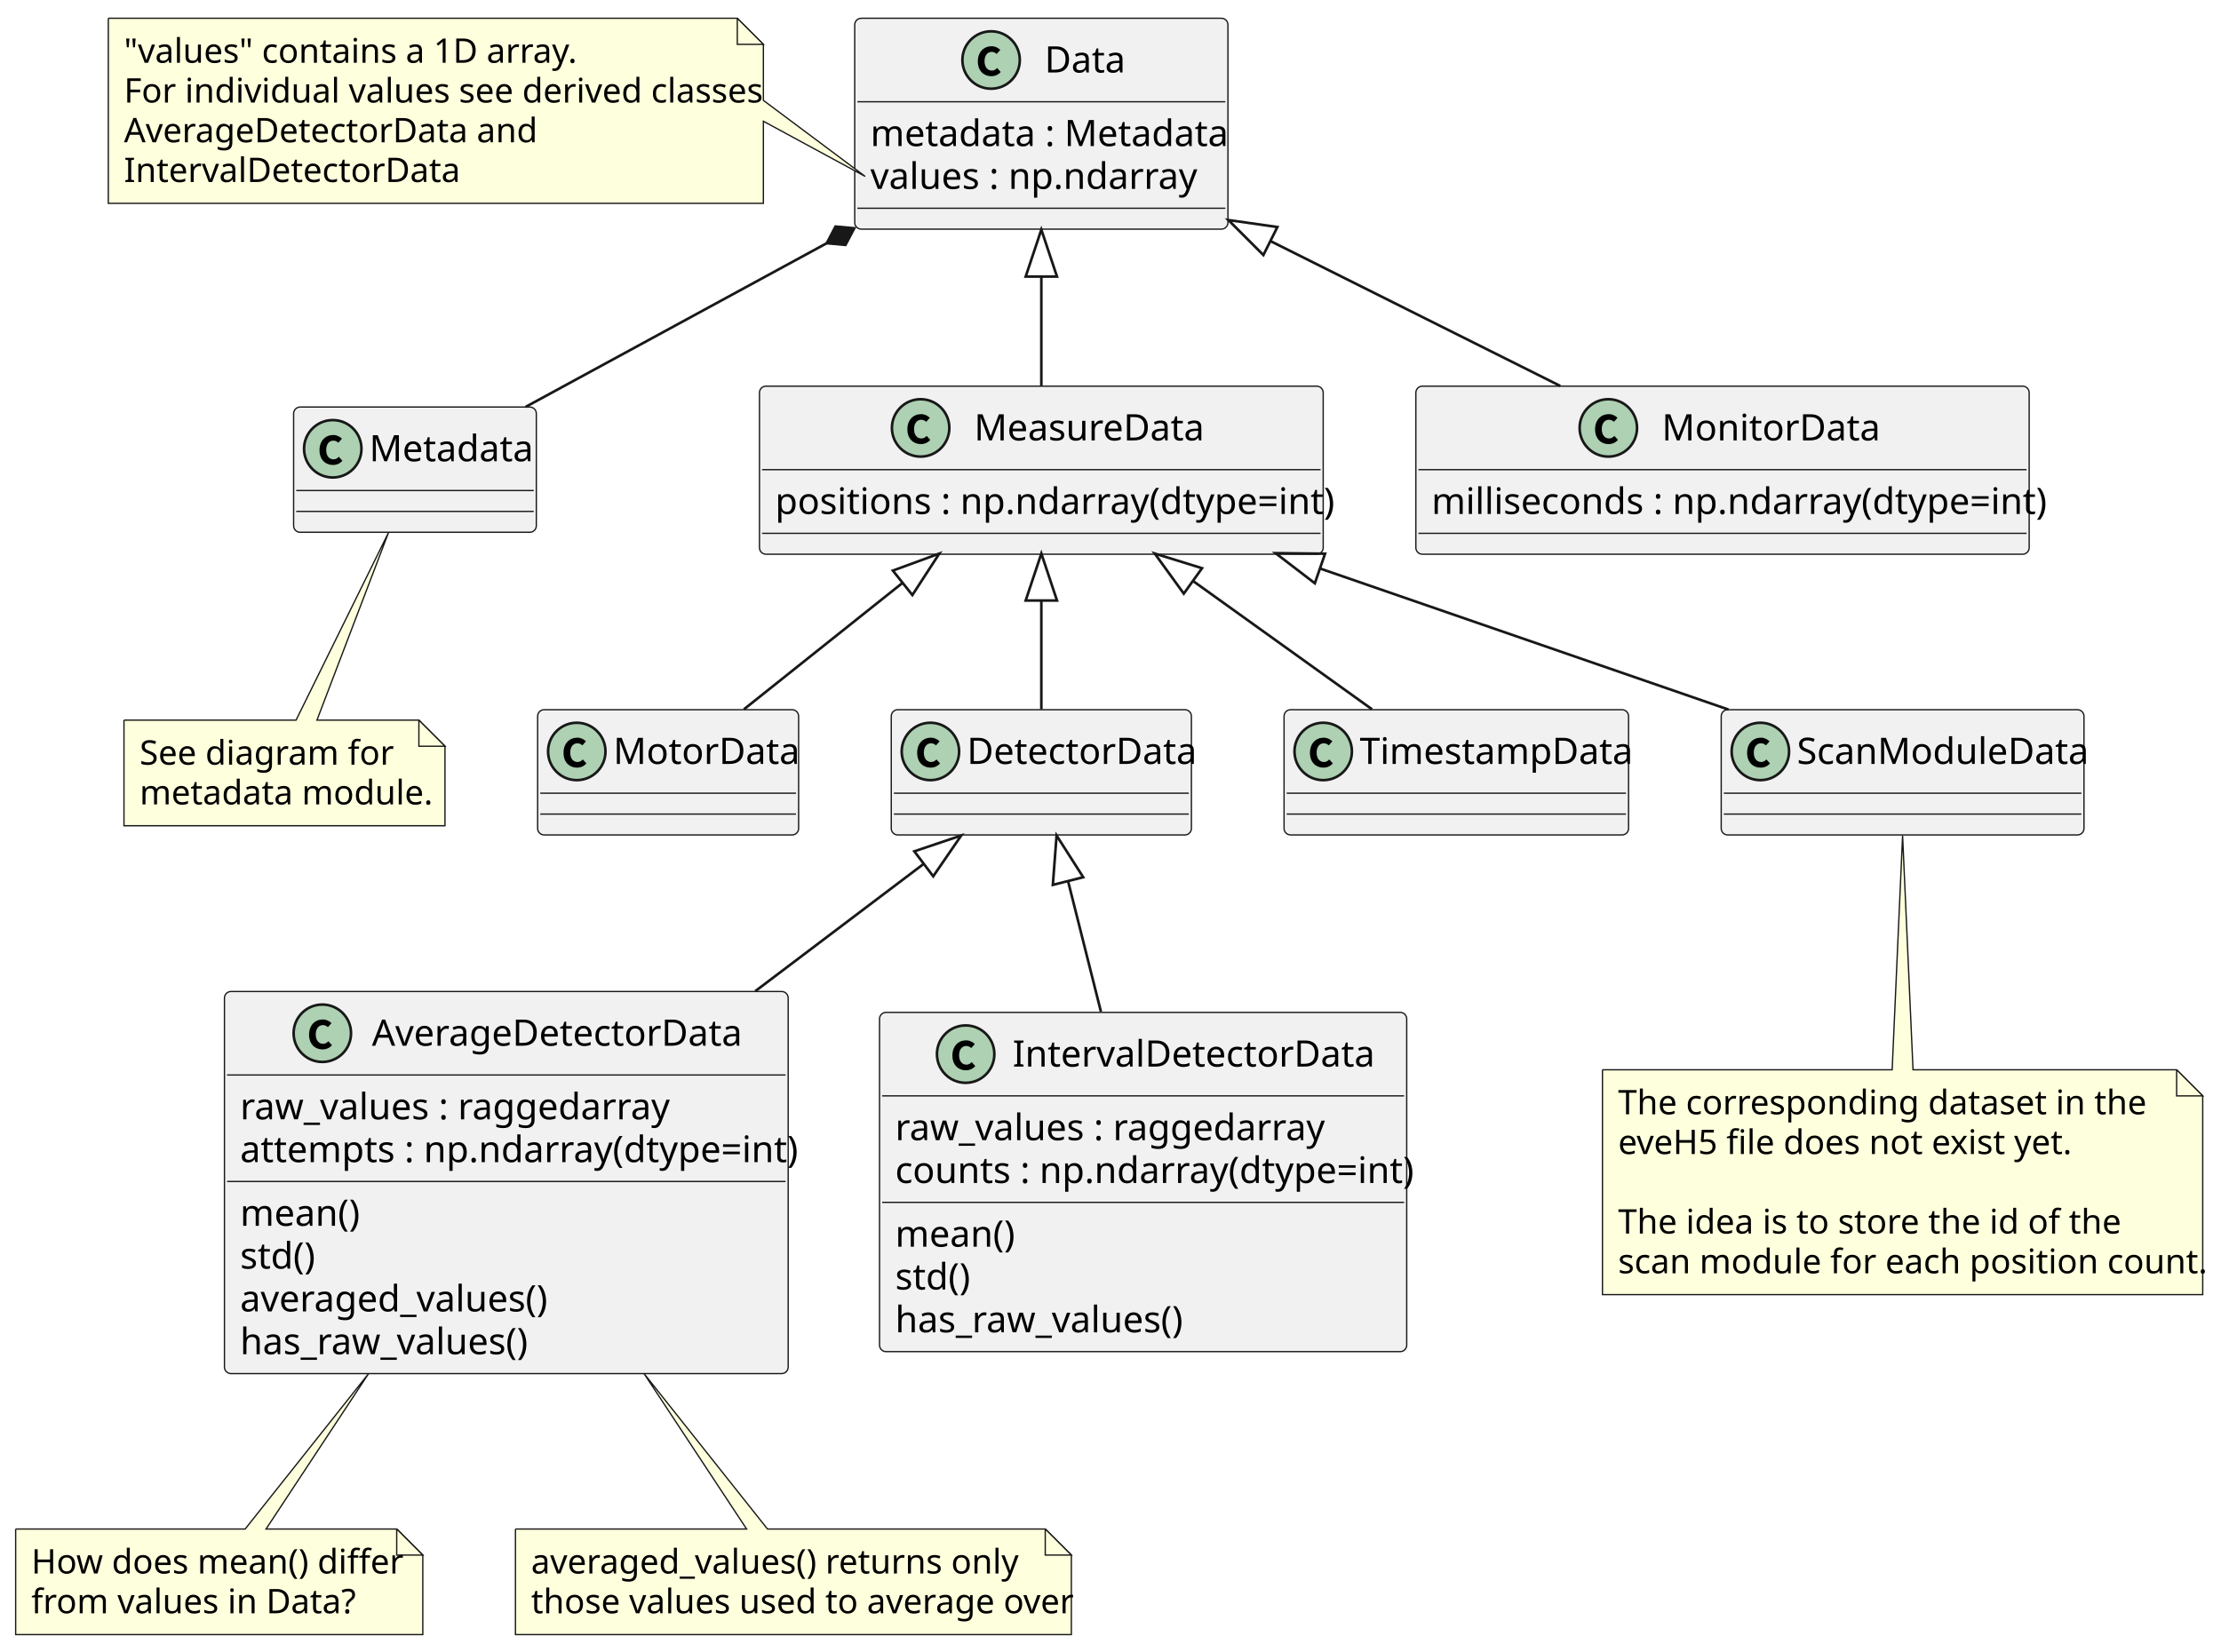
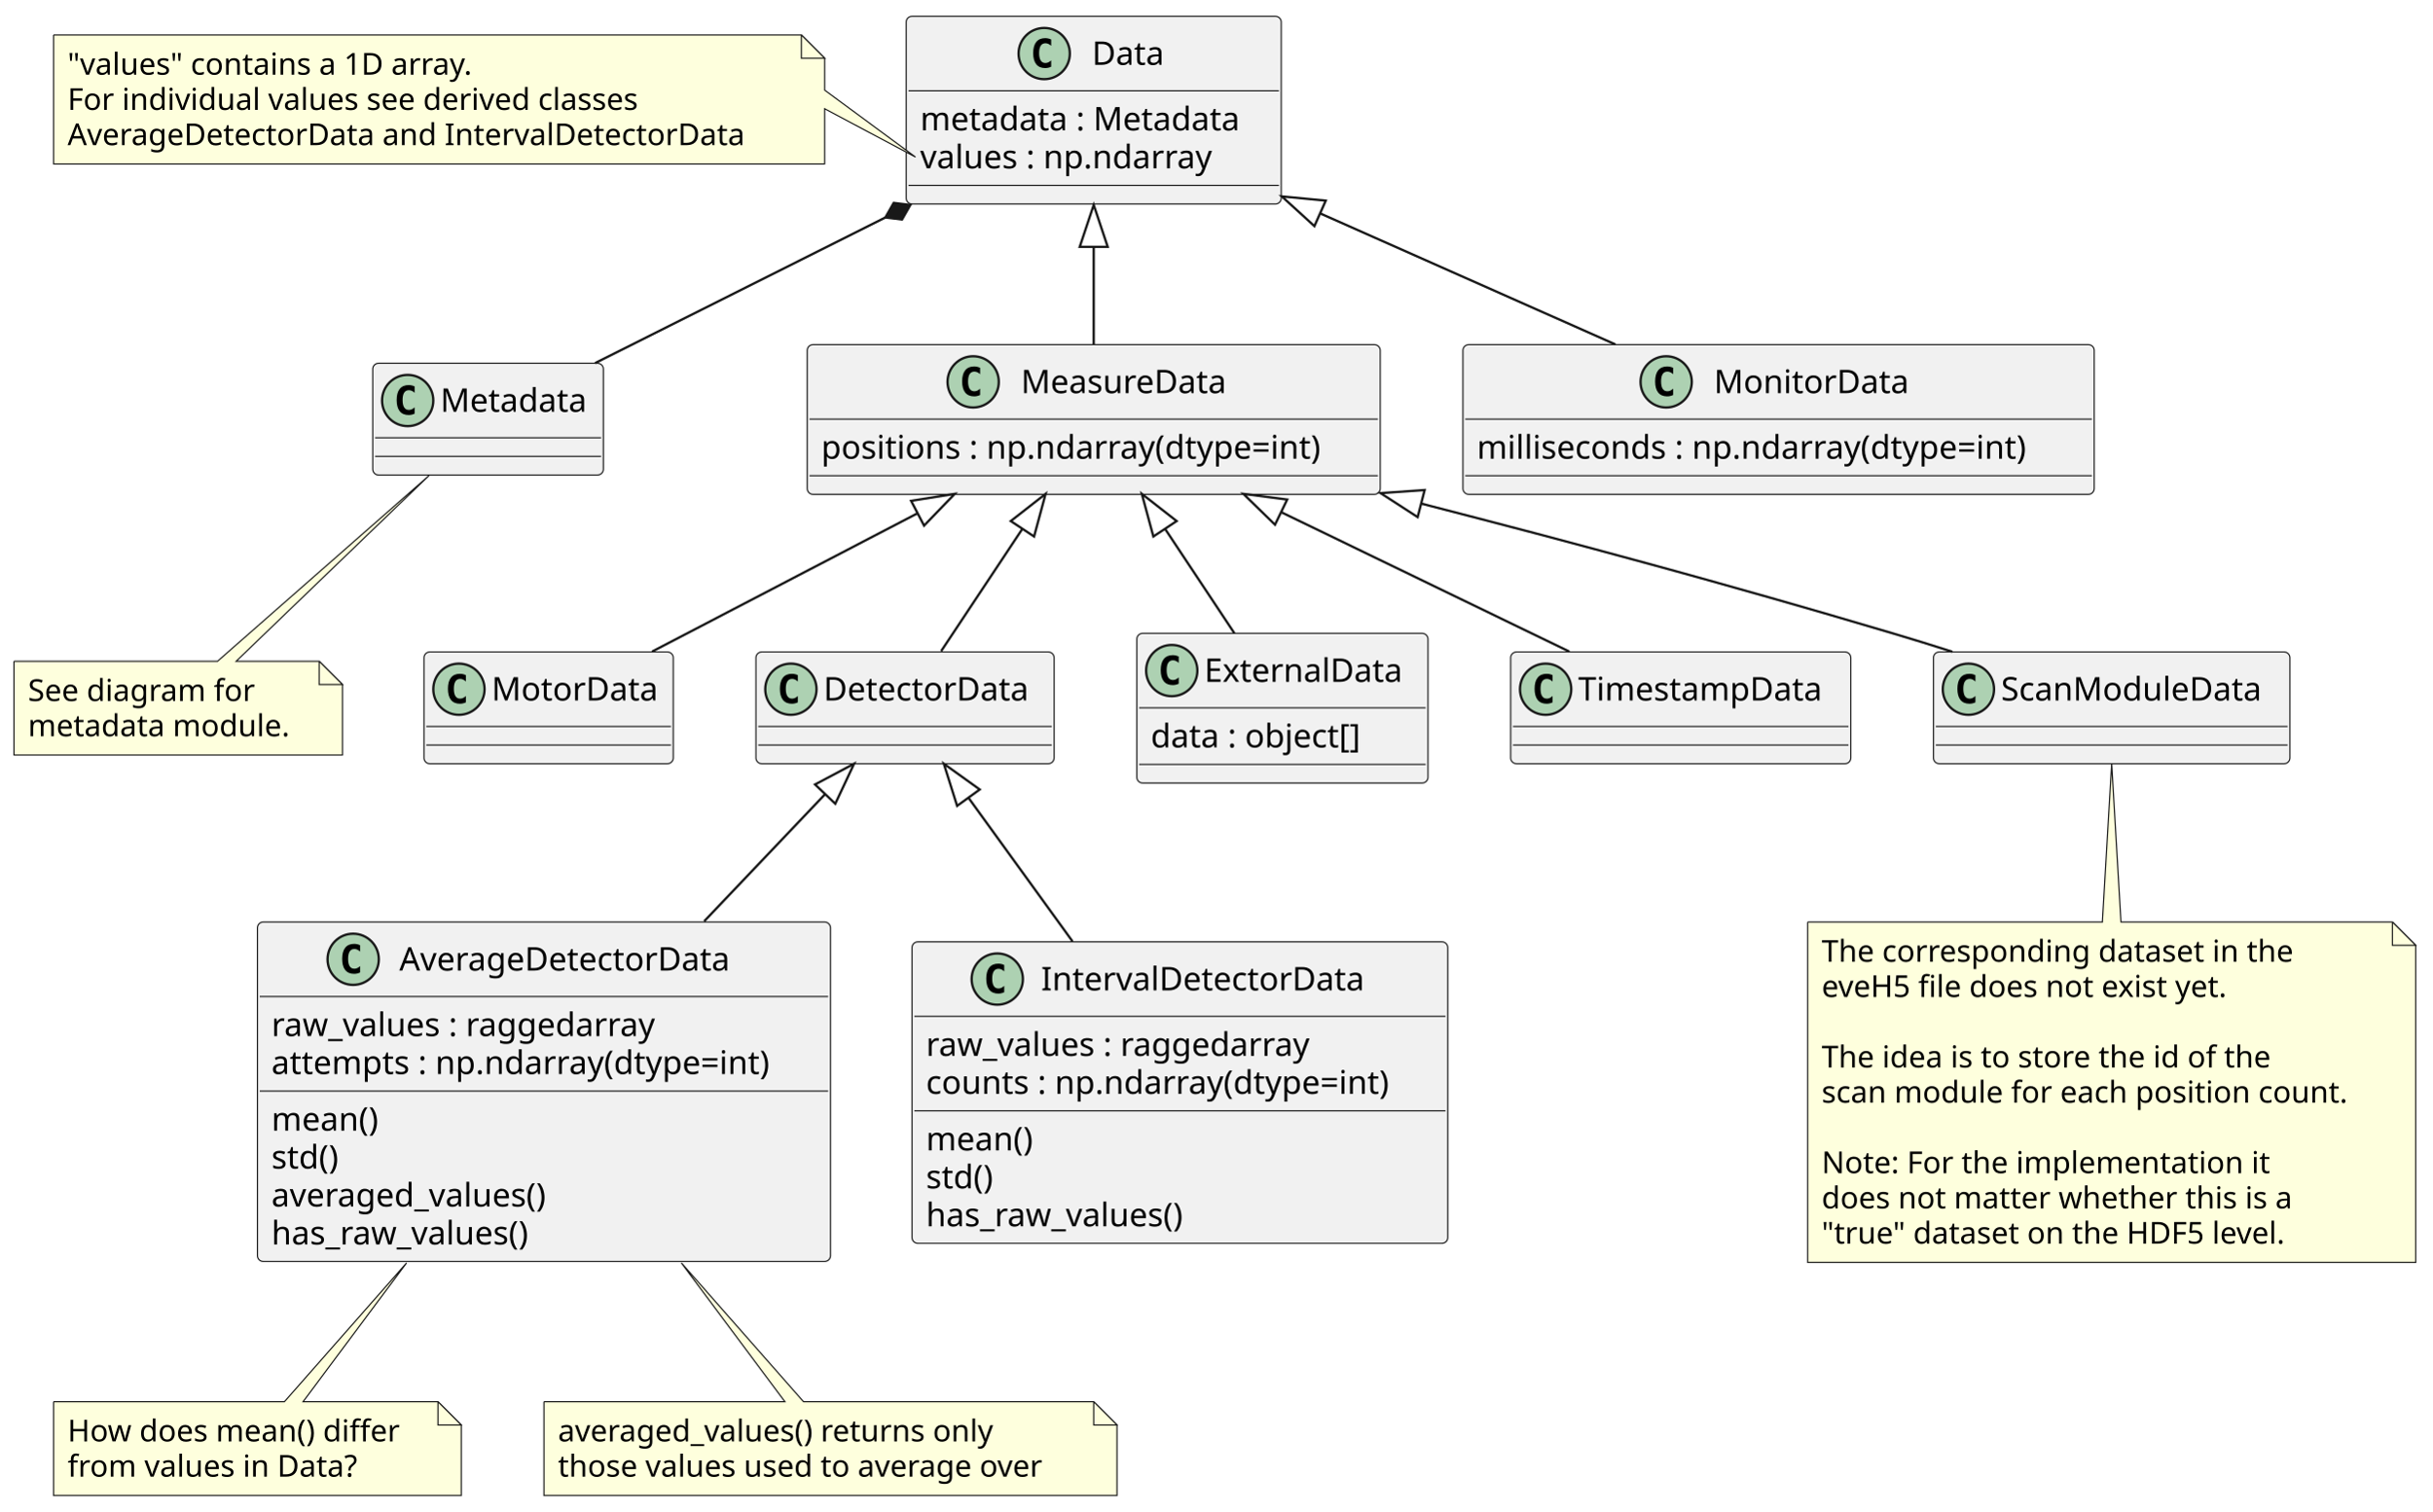
- <svg xmlns="http://www.w3.org/2000/svg" contentStyleType="text/css" height="633px" preserveAspectRatio="none" style="width:851px;height:633px;background:#FFFFFF;" version="1.1" viewBox="0 0 851 633" width="851px" zoomAndPan="magnify">
+ <svg xmlns="http://www.w3.org/2000/svg" contentStyleType="text/css" height="649px" preserveAspectRatio="none" style="width:1044px;height:649px;background:#FFFFFF;" version="1.1" viewBox="0 0 1044 649" width="1044px" zoomAndPan="magnify">
  <defs />
  <g>
    <g id="elem_Data">
-       <rect codeLine="3" fill="#F1F1F1" height="80.812" id="Data" rx="2.5" ry="2.5" style="stroke:#181818;stroke-width:0.5;" width="143" x="327.5" y="7" />
-       <ellipse cx="379.75" cy="23" fill="#ADD1B2" rx="11" ry="11" style="stroke:#181818;stroke-width:1.0;" />
-       <path d="M379.797,29.203 C381.297,29.203 382.531,28.641 383.438,27.578 L382.062,26.062 C381.516,26.656 380.859,27.047 380.062,27.047 C378.391,27.047 377.234,25.719 377.234,23.438 C377.234,21.219 378.391,19.875 379.953,19.875 C380.766,19.875 381.359,20.188 381.891,20.672 L383.266,19.125 C382.516,18.391 381.359,17.719 379.953,17.719 C377,17.719 374.672,19.859 374.672,23.531 C374.672,27.25 377.047,29.203 379.797,29.203 Z " fill="#000000" />
-       <text fill="#000000" font-family="sans-serif" font-size="14" lengthAdjust="spacing" textLength="30" x="400.25" y="27.785">Data</text>
-       <line style="stroke:#181818;stroke-width:0.5;" x1="328.5" x2="469.5" y1="39" y2="39" />
-       <text fill="#000000" font-family="sans-serif" font-size="14" lengthAdjust="spacing" textLength="131" x="333.5" y="55.988">metadata : Metadata</text>
-       <text fill="#000000" font-family="sans-serif" font-size="14" lengthAdjust="spacing" textLength="118" x="333.5" y="72.394">values : np.ndarray</text>
-       <line style="stroke:#181818;stroke-width:0.5;" x1="328.5" x2="469.5" y1="79.812" y2="79.812" />
+       <rect codeLine="3" fill="#F1F1F1" height="80.594" id="Data" rx="2.5" ry="2.5" style="stroke:#181818;stroke-width:0.5;" width="161" x="389" y="7" />
+       <ellipse cx="448.25" cy="23" fill="#ADD1B2" rx="11" ry="11" style="stroke:#181818;stroke-width:1.0;" />
+       <path d="M451.234,28.641 Q450.656,28.938 450.016,29.078 Q449.375,29.234 448.672,29.234 Q446.156,29.234 444.828,27.594 Q443.516,25.938 443.516,22.812 Q443.516,19.672 444.828,18.031 Q446.156,16.375 448.672,16.375 Q449.375,16.375 450.016,16.531 Q450.672,16.672 451.234,16.969 L451.234,19.688 Q450.594,19.109 450,18.844 Q449.406,18.578 448.781,18.578 Q447.438,18.578 446.75,19.641 Q446.062,20.703 446.062,22.812 Q446.062,24.906 446.75,25.984 Q447.438,27.047 448.781,27.047 Q449.406,27.047 450,26.781 Q450.594,26.5 451.234,25.922 L451.234,28.641 Z " fill="#000000" />
+       <text fill="#000000" font-family="sans-serif" font-size="14" lengthAdjust="spacing" textLength="34" x="468.75" y="27.847">Data</text>
+       <line style="stroke:#181818;stroke-width:0.5;" x1="390" x2="549" y1="39" y2="39" />
+       <text fill="#000000" font-family="sans-serif" font-size="14" lengthAdjust="spacing" textLength="149" x="395" y="55.995">metadata : Metadata</text>
+       <text fill="#000000" font-family="sans-serif" font-size="14" lengthAdjust="spacing" textLength="137" x="395" y="72.292">values : np.ndarray</text>
+       <line style="stroke:#181818;stroke-width:0.5;" x1="390" x2="549" y1="79.594" y2="79.594" />
    </g>
-     <path d="M41.5,7 L41.5,77.938 A0,0 0 0 0 41.5,77.938 L292.5,77.938 A0,0 0 0 0 292.5,77.938 L292.5,46.469 L331.5,67.609 L292.5,38.469 L292.5,17 L282.5,7 L41.5,7 A0,0 0 0 0 41.5,7 " fill="#FEFFDD" style="stroke:#181818;stroke-width:0.5;" />
-     <path d="M282.5,7 L282.5,17 L292.5,17 L282.5,7 " fill="#FEFFDD" style="stroke:#181818;stroke-width:0.5;" />
-     <text fill="#000000" font-family="sans-serif" font-size="13" lengthAdjust="spacing" textLength="160" x="47.5" y="24.061">"values" contains a 1D array.</text>
-     <text fill="#000000" font-family="sans-serif" font-size="13" lengthAdjust="spacing" textLength="230" x="47.5" y="39.295">For individual values see derived classes</text>
-     <text fill="#000000" font-family="sans-serif" font-size="13" lengthAdjust="spacing" textLength="146" x="47.5" y="54.529">AverageDetectorData and</text>
-     <text fill="#000000" font-family="sans-serif" font-size="13" lengthAdjust="spacing" textLength="118" x="47.5" y="69.764">IntervalDetectorData</text>
+     <path d="M23,15 L23,70.398 A0,0 0 0 0 23,70.398 L354,70.398 A0,0 0 0 0 354,70.398 L354,46.699 L393,67.445 L354,38.699 L354,25 L344,15 L23,15 A0,0 0 0 0 23,15 " fill="#FEFFDD" style="stroke:#181818;stroke-width:0.5;" />
+     <path d="M344,15 L344,25 L354,25 L344,15 " fill="#FEFFDD" style="stroke:#181818;stroke-width:0.5;" />
+     <text fill="#000000" font-family="sans-serif" font-size="13" lengthAdjust="spacing" textLength="190" x="29" y="32.067">"values" contains a 1D array.</text>
+     <text fill="#000000" font-family="sans-serif" font-size="13" lengthAdjust="spacing" textLength="267" x="29" y="47.2">For individual values see derived classes</text>
+     <text fill="#000000" font-family="sans-serif" font-size="13" lengthAdjust="spacing" textLength="310" x="29" y="62.333">AverageDetectorData and IntervalDetectorData</text>
    <g id="elem_Metadata">
-       <rect codeLine="14" fill="#F1F1F1" height="48" id="Metadata" rx="2.5" ry="2.5" style="stroke:#181818;stroke-width:0.5;" width="93" x="112.5" y="156" />
-       <ellipse cx="127.5" cy="172" fill="#ADD1B2" rx="11" ry="11" style="stroke:#181818;stroke-width:1.0;" />
-       <path d="M127.547,178.203 C129.047,178.203 130.281,177.641 131.188,176.578 L129.812,175.062 C129.266,175.656 128.609,176.047 127.812,176.047 C126.141,176.047 124.984,174.719 124.984,172.438 C124.984,170.219 126.141,168.875 127.703,168.875 C128.516,168.875 129.109,169.188 129.641,169.672 L131.016,168.125 C130.266,167.391 129.109,166.719 127.703,166.719 C124.75,166.719 122.422,168.859 122.422,172.531 C122.422,176.25 124.797,178.203 127.547,178.203 Z " fill="#000000" />
-       <text fill="#000000" font-family="sans-serif" font-size="14" lengthAdjust="spacing" textLength="61" x="141.5" y="176.785">Metadata</text>
-       <line style="stroke:#181818;stroke-width:0.5;" x1="113.5" x2="204.5" y1="188" y2="188" />
-       <line style="stroke:#181818;stroke-width:0.5;" x1="113.5" x2="204.5" y1="196" y2="196" />
+       <rect codeLine="13" fill="#F1F1F1" height="48" id="Metadata" rx="2.5" ry="2.5" style="stroke:#181818;stroke-width:0.5;" width="99" x="160" y="156" />
+       <ellipse cx="175" cy="172" fill="#ADD1B2" rx="11" ry="11" style="stroke:#181818;stroke-width:1.0;" />
+       <path d="M177.984,177.641 Q177.406,177.938 176.766,178.078 Q176.125,178.234 175.422,178.234 Q172.906,178.234 171.578,176.594 Q170.266,174.938 170.266,171.812 Q170.266,168.672 171.578,167.031 Q172.906,165.375 175.422,165.375 Q176.125,165.375 176.766,165.531 Q177.422,165.672 177.984,165.969 L177.984,168.688 Q177.344,168.109 176.75,167.844 Q176.156,167.578 175.531,167.578 Q174.188,167.578 173.5,168.641 Q172.812,169.703 172.812,171.812 Q172.812,173.906 173.5,174.984 Q174.188,176.047 175.531,176.047 Q176.156,176.047 176.75,175.781 Q177.344,175.5 177.984,174.922 L177.984,177.641 Z " fill="#000000" />
+       <text fill="#000000" font-family="sans-serif" font-size="14" lengthAdjust="spacing" textLength="67" x="189" y="176.847">Metadata</text>
+       <line style="stroke:#181818;stroke-width:0.5;" x1="161" x2="258" y1="188" y2="188" />
+       <line style="stroke:#181818;stroke-width:0.5;" x1="161" x2="258" y1="196" y2="196" />
    </g>
    <g id="elem_GMN6">
-       <path d="M47.5,276 L47.5,316.469 A0,0 0 0 0 47.5,316.469 L170.5,316.469 A0,0 0 0 0 170.5,316.469 L170.5,286 L160.5,276 L121.44,276 L148.88,204.07 L113.44,276 L47.5,276 A0,0 0 0 0 47.5,276 " fill="#FEFFDD" style="stroke:#181818;stroke-width:0.5;" />
-       <path d="M160.5,276 L160.5,286 L170.5,286 L160.5,276 " fill="#FEFFDD" style="stroke:#181818;stroke-width:0.5;" />
-       <text fill="#000000" font-family="sans-serif" font-size="13" lengthAdjust="spacing" textLength="90" x="53.5" y="293.06">See diagram for</text>
-       <text fill="#000000" font-family="sans-serif" font-size="13" lengthAdjust="spacing" textLength="102" x="53.5" y="308.295">metadata module.</text>
+       <path d="M6,284 L6,324.266 A0,0 0 0 0 6,324.266 L147,324.266 A0,0 0 0 0 147,324.266 L147,294 L137,284 L101.36,284 L184.17,204.23 L93.36,284 L6,284 A0,0 0 0 0 6,284 " fill="#FEFFDD" style="stroke:#181818;stroke-width:0.5;" />
+       <path d="M137,284 L137,294 L147,294 L137,284 " fill="#FEFFDD" style="stroke:#181818;stroke-width:0.5;" />
+       <text fill="#000000" font-family="sans-serif" font-size="13" lengthAdjust="spacing" textLength="104" x="12" y="301.067">See diagram for</text>
+       <text fill="#000000" font-family="sans-serif" font-size="13" lengthAdjust="spacing" textLength="120" x="12" y="316.2">metadata module.</text>
    </g>
    <g id="elem_MeasureData">
-       <rect codeLine="18" fill="#F1F1F1" height="64.406" id="MeasureData" rx="2.5" ry="2.5" style="stroke:#181818;stroke-width:0.5;" width="216" x="291" y="148" />
-       <ellipse cx="352.75" cy="164" fill="#ADD1B2" rx="11" ry="11" style="stroke:#181818;stroke-width:1.0;" />
-       <path d="M352.797,170.203 C354.297,170.203 355.531,169.641 356.438,168.578 L355.062,167.062 C354.516,167.656 353.859,168.047 353.062,168.047 C351.391,168.047 350.234,166.719 350.234,164.438 C350.234,162.219 351.391,160.875 352.953,160.875 C353.766,160.875 354.359,161.188 354.891,161.672 L356.266,160.125 C355.516,159.391 354.359,158.719 352.953,158.719 C350,158.719 347.672,160.859 347.672,164.531 C347.672,168.25 350.047,170.203 352.797,170.203 Z " fill="#000000" />
-       <text fill="#000000" font-family="sans-serif" font-size="14" lengthAdjust="spacing" textLength="84" x="373.25" y="168.785">MeasureData</text>
-       <line style="stroke:#181818;stroke-width:0.5;" x1="292" x2="506" y1="180" y2="180" />
-       <text fill="#000000" font-family="sans-serif" font-size="14" lengthAdjust="spacing" textLength="204" x="297" y="196.988">positions : np.ndarray(dtype=int)</text>
-       <line style="stroke:#181818;stroke-width:0.5;" x1="292" x2="506" y1="204.406" y2="204.406" />
+       <rect codeLine="17" fill="#F1F1F1" height="64.297" id="MeasureData" rx="2.5" ry="2.5" style="stroke:#181818;stroke-width:0.5;" width="246" x="346.5" y="148" />
+       <ellipse cx="417.75" cy="164" fill="#ADD1B2" rx="11" ry="11" style="stroke:#181818;stroke-width:1.0;" />
+       <path d="M420.734,169.641 Q420.156,169.938 419.516,170.078 Q418.875,170.234 418.172,170.234 Q415.656,170.234 414.328,168.594 Q413.016,166.938 413.016,163.812 Q413.016,160.672 414.328,159.031 Q415.656,157.375 418.172,157.375 Q418.875,157.375 419.516,157.531 Q420.172,157.672 420.734,157.969 L420.734,160.688 Q420.094,160.109 419.5,159.844 Q418.906,159.578 418.281,159.578 Q416.938,159.578 416.25,160.641 Q415.562,161.703 415.562,163.812 Q415.562,165.906 416.25,166.984 Q416.938,168.047 418.281,168.047 Q418.906,168.047 419.5,167.781 Q420.094,167.5 420.734,166.922 L420.734,169.641 Z " fill="#000000" />
+       <text fill="#000000" font-family="sans-serif" font-size="14" lengthAdjust="spacing" textLength="95" x="438.25" y="168.847">MeasureData</text>
+       <line style="stroke:#181818;stroke-width:0.5;" x1="347.5" x2="591.5" y1="180" y2="180" />
+       <text fill="#000000" font-family="sans-serif" font-size="14" lengthAdjust="spacing" textLength="234" x="352.5" y="196.995">positions : np.ndarray(dtype=int)</text>
+       <line style="stroke:#181818;stroke-width:0.5;" x1="347.5" x2="591.5" y1="204.297" y2="204.297" />
    </g>
    <g id="elem_MonitorData">
-       <rect codeLine="22" fill="#F1F1F1" height="64.406" id="MonitorData" rx="2.5" ry="2.5" style="stroke:#181818;stroke-width:0.5;" width="235" x="542.5" y="148" />
-       <ellipse cx="616.25" cy="164" fill="#ADD1B2" rx="11" ry="11" style="stroke:#181818;stroke-width:1.0;" />
-       <path d="M616.297,170.203 C617.797,170.203 619.031,169.641 619.938,168.578 L618.562,167.062 C618.016,167.656 617.359,168.047 616.562,168.047 C614.891,168.047 613.734,166.719 613.734,164.438 C613.734,162.219 614.891,160.875 616.453,160.875 C617.266,160.875 617.859,161.188 618.391,161.672 L619.766,160.125 C619.016,159.391 617.859,158.719 616.453,158.719 C613.5,158.719 611.172,160.859 611.172,164.531 C611.172,168.25 613.547,170.203 616.297,170.203 Z " fill="#000000" />
-       <text fill="#000000" font-family="sans-serif" font-size="14" lengthAdjust="spacing" textLength="79" x="636.75" y="168.785">MonitorData</text>
-       <line style="stroke:#181818;stroke-width:0.5;" x1="543.5" x2="776.5" y1="180" y2="180" />
-       <text fill="#000000" font-family="sans-serif" font-size="14" lengthAdjust="spacing" textLength="223" x="548.5" y="196.988">milliseconds : np.ndarray(dtype=int)</text>
-       <line style="stroke:#181818;stroke-width:0.5;" x1="543.5" x2="776.5" y1="204.406" y2="204.406" />
+       <rect codeLine="21" fill="#F1F1F1" height="64.297" id="MonitorData" rx="2.5" ry="2.5" style="stroke:#181818;stroke-width:0.5;" width="271" x="628" y="148" />
+       <ellipse cx="715.25" cy="164" fill="#ADD1B2" rx="11" ry="11" style="stroke:#181818;stroke-width:1.0;" />
+       <path d="M718.234,169.641 Q717.656,169.938 717.016,170.078 Q716.375,170.234 715.672,170.234 Q713.156,170.234 711.828,168.594 Q710.516,166.938 710.516,163.812 Q710.516,160.672 711.828,159.031 Q713.156,157.375 715.672,157.375 Q716.375,157.375 717.016,157.531 Q717.672,157.672 718.234,157.969 L718.234,160.688 Q717.594,160.109 717,159.844 Q716.406,159.578 715.781,159.578 Q714.438,159.578 713.75,160.641 Q713.062,161.703 713.062,163.812 Q713.062,165.906 713.75,166.984 Q714.438,168.047 715.781,168.047 Q716.406,168.047 717,167.781 Q717.594,167.5 718.234,166.922 L718.234,169.641 Z " fill="#000000" />
+       <text fill="#000000" font-family="sans-serif" font-size="14" lengthAdjust="spacing" textLength="88" x="735.75" y="168.847">MonitorData</text>
+       <line style="stroke:#181818;stroke-width:0.5;" x1="629" x2="898" y1="180" y2="180" />
+       <text fill="#000000" font-family="sans-serif" font-size="14" lengthAdjust="spacing" textLength="259" x="634" y="196.995">milliseconds : np.ndarray(dtype=int)</text>
+       <line style="stroke:#181818;stroke-width:0.5;" x1="629" x2="898" y1="204.297" y2="204.297" />
    </g>
    <g id="elem_MotorData">
-       <rect codeLine="26" fill="#F1F1F1" height="48" id="MotorData" rx="2.5" ry="2.5" style="stroke:#181818;stroke-width:0.5;" width="100" x="206" y="272" />
-       <ellipse cx="221" cy="288" fill="#ADD1B2" rx="11" ry="11" style="stroke:#181818;stroke-width:1.0;" />
-       <path d="M221.047,294.203 C222.547,294.203 223.781,293.641 224.688,292.578 L223.312,291.062 C222.766,291.656 222.109,292.047 221.312,292.047 C219.641,292.047 218.484,290.719 218.484,288.438 C218.484,286.219 219.641,284.875 221.203,284.875 C222.016,284.875 222.609,285.188 223.141,285.672 L224.516,284.125 C223.766,283.391 222.609,282.719 221.203,282.719 C218.25,282.719 215.922,284.859 215.922,288.531 C215.922,292.25 218.297,294.203 221.047,294.203 Z " fill="#000000" />
-       <text fill="#000000" font-family="sans-serif" font-size="14" lengthAdjust="spacing" textLength="68" x="235" y="292.785">MotorData</text>
-       <line style="stroke:#181818;stroke-width:0.5;" x1="207" x2="305" y1="304" y2="304" />
-       <line style="stroke:#181818;stroke-width:0.5;" x1="207" x2="305" y1="312" y2="312" />
+       <rect codeLine="25" fill="#F1F1F1" height="48" id="MotorData" rx="2.5" ry="2.5" style="stroke:#181818;stroke-width:0.5;" width="107" x="182" y="280" />
+       <ellipse cx="197" cy="296" fill="#ADD1B2" rx="11" ry="11" style="stroke:#181818;stroke-width:1.0;" />
+       <path d="M199.984,301.641 Q199.406,301.938 198.766,302.078 Q198.125,302.234 197.422,302.234 Q194.906,302.234 193.578,300.594 Q192.266,298.938 192.266,295.812 Q192.266,292.672 193.578,291.031 Q194.906,289.375 197.422,289.375 Q198.125,289.375 198.766,289.531 Q199.422,289.672 199.984,289.969 L199.984,292.688 Q199.344,292.109 198.75,291.844 Q198.156,291.578 197.531,291.578 Q196.188,291.578 195.5,292.641 Q194.812,293.703 194.812,295.812 Q194.812,297.906 195.5,298.984 Q196.188,300.047 197.531,300.047 Q198.156,300.047 198.75,299.781 Q199.344,299.5 199.984,298.922 L199.984,301.641 Z " fill="#000000" />
+       <text fill="#000000" font-family="sans-serif" font-size="14" lengthAdjust="spacing" textLength="75" x="211" y="300.847">MotorData</text>
+       <line style="stroke:#181818;stroke-width:0.5;" x1="183" x2="288" y1="312" y2="312" />
+       <line style="stroke:#181818;stroke-width:0.5;" x1="183" x2="288" y1="320" y2="320" />
    </g>
    <g id="elem_DetectorData">
-       <rect codeLine="29" fill="#F1F1F1" height="48" id="DetectorData" rx="2.5" ry="2.5" style="stroke:#181818;stroke-width:0.5;" width="115" x="341.5" y="272" />
-       <ellipse cx="356.5" cy="288" fill="#ADD1B2" rx="11" ry="11" style="stroke:#181818;stroke-width:1.0;" />
-       <path d="M356.547,294.203 C358.047,294.203 359.281,293.641 360.188,292.578 L358.812,291.062 C358.266,291.656 357.609,292.047 356.812,292.047 C355.141,292.047 353.984,290.719 353.984,288.438 C353.984,286.219 355.141,284.875 356.703,284.875 C357.516,284.875 358.109,285.188 358.641,285.672 L360.016,284.125 C359.266,283.391 358.109,282.719 356.703,282.719 C353.75,282.719 351.422,284.859 351.422,288.531 C351.422,292.25 353.797,294.203 356.547,294.203 Z " fill="#000000" />
-       <text fill="#000000" font-family="sans-serif" font-size="14" lengthAdjust="spacing" textLength="83" x="370.5" y="292.785">DetectorData</text>
-       <line style="stroke:#181818;stroke-width:0.5;" x1="342.5" x2="455.5" y1="304" y2="304" />
-       <line style="stroke:#181818;stroke-width:0.5;" x1="342.5" x2="455.5" y1="312" y2="312" />
+       <rect codeLine="28" fill="#F1F1F1" height="48" id="DetectorData" rx="2.5" ry="2.5" style="stroke:#181818;stroke-width:0.5;" width="128" x="324.5" y="280" />
+       <ellipse cx="339.5" cy="296" fill="#ADD1B2" rx="11" ry="11" style="stroke:#181818;stroke-width:1.0;" />
+       <path d="M342.484,301.641 Q341.906,301.938 341.266,302.078 Q340.625,302.234 339.922,302.234 Q337.406,302.234 336.078,300.594 Q334.766,298.938 334.766,295.812 Q334.766,292.672 336.078,291.031 Q337.406,289.375 339.922,289.375 Q340.625,289.375 341.266,289.531 Q341.922,289.672 342.484,289.969 L342.484,292.688 Q341.844,292.109 341.25,291.844 Q340.656,291.578 340.031,291.578 Q338.688,291.578 338,292.641 Q337.312,293.703 337.312,295.812 Q337.312,297.906 338,298.984 Q338.688,300.047 340.031,300.047 Q340.656,300.047 341.25,299.781 Q341.844,299.5 342.484,298.922 L342.484,301.641 Z " fill="#000000" />
+       <text fill="#000000" font-family="sans-serif" font-size="14" lengthAdjust="spacing" textLength="96" x="353.5" y="300.847">DetectorData</text>
+       <line style="stroke:#181818;stroke-width:0.5;" x1="325.5" x2="451.5" y1="312" y2="312" />
+       <line style="stroke:#181818;stroke-width:0.5;" x1="325.5" x2="451.5" y1="320" y2="320" />
+     </g>
+     <g id="elem_ExternalData">
+       <rect codeLine="31" fill="#F1F1F1" height="64.297" id="ExternalData" rx="2.5" ry="2.5" style="stroke:#181818;stroke-width:0.5;" width="125" x="488" y="272" />
+       <ellipse cx="503" cy="288" fill="#ADD1B2" rx="11" ry="11" style="stroke:#181818;stroke-width:1.0;" />
+       <path d="M505.984,293.641 Q505.406,293.938 504.766,294.078 Q504.125,294.234 503.422,294.234 Q500.906,294.234 499.578,292.594 Q498.266,290.938 498.266,287.812 Q498.266,284.672 499.578,283.031 Q500.906,281.375 503.422,281.375 Q504.125,281.375 504.766,281.531 Q505.422,281.672 505.984,281.969 L505.984,284.688 Q505.344,284.109 504.75,283.844 Q504.156,283.578 503.531,283.578 Q502.188,283.578 501.5,284.641 Q500.812,285.703 500.812,287.812 Q500.812,289.906 501.5,290.984 Q502.188,292.047 503.531,292.047 Q504.156,292.047 504.75,291.781 Q505.344,291.5 505.984,290.922 L505.984,293.641 Z " fill="#000000" />
+       <text fill="#000000" font-family="sans-serif" font-size="14" lengthAdjust="spacing" textLength="93" x="517" y="292.847">ExternalData</text>
+       <line style="stroke:#181818;stroke-width:0.5;" x1="489" x2="612" y1="304" y2="304" />
+       <text fill="#000000" font-family="sans-serif" font-size="14" lengthAdjust="spacing" textLength="99" x="494" y="320.995">data : object[]</text>
+       <line style="stroke:#181818;stroke-width:0.5;" x1="489" x2="612" y1="328.297" y2="328.297" />
    </g>
    <g id="elem_TimestampData">
-       <rect codeLine="32" fill="#F1F1F1" height="48" id="TimestampData" rx="2.5" ry="2.5" style="stroke:#181818;stroke-width:0.5;" width="132" x="492" y="272" />
-       <ellipse cx="507" cy="288" fill="#ADD1B2" rx="11" ry="11" style="stroke:#181818;stroke-width:1.0;" />
-       <path d="M507.047,294.203 C508.547,294.203 509.781,293.641 510.688,292.578 L509.312,291.062 C508.766,291.656 508.109,292.047 507.312,292.047 C505.641,292.047 504.484,290.719 504.484,288.438 C504.484,286.219 505.641,284.875 507.203,284.875 C508.016,284.875 508.609,285.188 509.141,285.672 L510.516,284.125 C509.766,283.391 508.609,282.719 507.203,282.719 C504.25,282.719 501.922,284.859 501.922,288.531 C501.922,292.25 504.297,294.203 507.047,294.203 Z " fill="#000000" />
-       <text fill="#000000" font-family="sans-serif" font-size="14" lengthAdjust="spacing" textLength="100" x="521" y="292.785">TimestampData</text>
-       <line style="stroke:#181818;stroke-width:0.5;" x1="493" x2="623" y1="304" y2="304" />
-       <line style="stroke:#181818;stroke-width:0.5;" x1="493" x2="623" y1="312" y2="312" />
+       <rect codeLine="35" fill="#F1F1F1" height="48" id="TimestampData" rx="2.5" ry="2.5" style="stroke:#181818;stroke-width:0.5;" width="146" x="648.5" y="280" />
+       <ellipse cx="663.5" cy="296" fill="#ADD1B2" rx="11" ry="11" style="stroke:#181818;stroke-width:1.0;" />
+       <path d="M666.484,301.641 Q665.906,301.938 665.266,302.078 Q664.625,302.234 663.922,302.234 Q661.406,302.234 660.078,300.594 Q658.766,298.938 658.766,295.812 Q658.766,292.672 660.078,291.031 Q661.406,289.375 663.922,289.375 Q664.625,289.375 665.266,289.531 Q665.922,289.672 666.484,289.969 L666.484,292.688 Q665.844,292.109 665.25,291.844 Q664.656,291.578 664.031,291.578 Q662.688,291.578 662,292.641 Q661.312,293.703 661.312,295.812 Q661.312,297.906 662,298.984 Q662.688,300.047 664.031,300.047 Q664.656,300.047 665.25,299.781 Q665.844,299.5 666.484,298.922 L666.484,301.641 Z " fill="#000000" />
+       <text fill="#000000" font-family="sans-serif" font-size="14" lengthAdjust="spacing" textLength="114" x="677.5" y="300.847">TimestampData</text>
+       <line style="stroke:#181818;stroke-width:0.5;" x1="649.5" x2="793.5" y1="312" y2="312" />
+       <line style="stroke:#181818;stroke-width:0.5;" x1="649.5" x2="793.5" y1="320" y2="320" />
    </g>
    <g id="elem_ScanModuleData">
-       <rect codeLine="35" fill="#F1F1F1" height="48" id="ScanModuleData" rx="2.5" ry="2.5" style="stroke:#181818;stroke-width:0.5;" width="139" x="659.5" y="272" />
-       <ellipse cx="674.5" cy="288" fill="#ADD1B2" rx="11" ry="11" style="stroke:#181818;stroke-width:1.0;" />
-       <path d="M674.547,294.203 C676.047,294.203 677.281,293.641 678.188,292.578 L676.812,291.062 C676.266,291.656 675.609,292.047 674.812,292.047 C673.141,292.047 671.984,290.719 671.984,288.438 C671.984,286.219 673.141,284.875 674.703,284.875 C675.516,284.875 676.109,285.188 676.641,285.672 L678.016,284.125 C677.266,283.391 676.109,282.719 674.703,282.719 C671.75,282.719 669.422,284.859 669.422,288.531 C669.422,292.25 671.797,294.203 674.547,294.203 Z " fill="#000000" />
-       <text fill="#000000" font-family="sans-serif" font-size="14" lengthAdjust="spacing" textLength="107" x="688.5" y="292.785">ScanModuleData</text>
-       <line style="stroke:#181818;stroke-width:0.5;" x1="660.5" x2="797.5" y1="304" y2="304" />
-       <line style="stroke:#181818;stroke-width:0.5;" x1="660.5" x2="797.5" y1="312" y2="312" />
+       <rect codeLine="38" fill="#F1F1F1" height="48" id="ScanModuleData" rx="2.5" ry="2.5" style="stroke:#181818;stroke-width:0.5;" width="153" x="830" y="280" />
+       <ellipse cx="845" cy="296" fill="#ADD1B2" rx="11" ry="11" style="stroke:#181818;stroke-width:1.0;" />
+       <path d="M847.984,301.641 Q847.406,301.938 846.766,302.078 Q846.125,302.234 845.422,302.234 Q842.906,302.234 841.578,300.594 Q840.266,298.938 840.266,295.812 Q840.266,292.672 841.578,291.031 Q842.906,289.375 845.422,289.375 Q846.125,289.375 846.766,289.531 Q847.422,289.672 847.984,289.969 L847.984,292.688 Q847.344,292.109 846.75,291.844 Q846.156,291.578 845.531,291.578 Q844.188,291.578 843.5,292.641 Q842.812,293.703 842.812,295.812 Q842.812,297.906 843.5,298.984 Q844.188,300.047 845.531,300.047 Q846.156,300.047 846.75,299.781 Q847.344,299.5 847.984,298.922 L847.984,301.641 Z " fill="#000000" />
+       <text fill="#000000" font-family="sans-serif" font-size="14" lengthAdjust="spacing" textLength="121" x="859" y="300.847">ScanModuleData</text>
+       <line style="stroke:#181818;stroke-width:0.5;" x1="831" x2="982" y1="312" y2="312" />
+       <line style="stroke:#181818;stroke-width:0.5;" x1="831" x2="982" y1="320" y2="320" />
    </g>
-     <g id="elem_GMN15">
-       <path d="M614,410 L614,496.172 A0,0 0 0 0 614,496.172 L844,496.172 A0,0 0 0 0 844,496.172 L844,420 L834,410 L733,410 L729,320.21 L725,410 L614,410 A0,0 0 0 0 614,410 " fill="#FEFFDD" style="stroke:#181818;stroke-width:0.5;" />
-       <path d="M834,410 L834,420 L844,420 L834,410 " fill="#FEFFDD" style="stroke:#181818;stroke-width:0.5;" />
-       <text fill="#000000" font-family="sans-serif" font-size="13" lengthAdjust="spacing" textLength="186" x="620" y="427.06">The corresponding dataset in the</text>
-       <text fill="#000000" font-family="sans-serif" font-size="13" lengthAdjust="spacing" textLength="162" x="620" y="442.295">eveH5 file does not exist yet.</text>
-       <text fill="#000000" font-family="sans-serif" font-size="13" lengthAdjust="spacing" textLength="3" x="620" y="457.529"> </text>
-       <text fill="#000000" font-family="sans-serif" font-size="13" lengthAdjust="spacing" textLength="178" x="620" y="472.764">The idea is to store the id of the</text>
-       <text fill="#000000" font-family="sans-serif" font-size="13" lengthAdjust="spacing" textLength="209" x="620" y="487.998">scan module for each position count.</text>
+     <g id="elem_GMN16">
+       <path d="M776,396 L776,542.195 A0,0 0 0 0 776,542.195 L1037,542.195 A0,0 0 0 0 1037,542.195 L1037,406 L1027,396 L910.5,396 L906.5,328.01 L902.5,396 L776,396 A0,0 0 0 0 776,396 " fill="#FEFFDD" style="stroke:#181818;stroke-width:0.5;" />
+       <path d="M1027,396 L1027,406 L1037,406 L1027,396 " fill="#FEFFDD" style="stroke:#181818;stroke-width:0.5;" />
+       <text fill="#000000" font-family="sans-serif" font-size="13" lengthAdjust="spacing" textLength="214" x="782" y="413.067">The corresponding dataset in the</text>
+       <text fill="#000000" font-family="sans-serif" font-size="13" lengthAdjust="spacing" textLength="192" x="782" y="428.2">eveH5 file does not exist yet.</text>
+       <text fill="#000000" font-family="sans-serif" font-size="13" lengthAdjust="spacing" textLength="8" x="782" y="443.332"> </text>
+       <text fill="#000000" font-family="sans-serif" font-size="13" lengthAdjust="spacing" textLength="208" x="782" y="458.465">The idea is to store the id of the</text>
+       <text fill="#000000" font-family="sans-serif" font-size="13" lengthAdjust="spacing" textLength="240" x="782" y="473.598">scan module for each position count.</text>
+       <text fill="#000000" font-family="sans-serif" font-size="13" lengthAdjust="spacing" textLength="8" x="782" y="488.731"> </text>
+       <text fill="#000000" font-family="sans-serif" font-size="13" lengthAdjust="spacing" textLength="205" x="782" y="503.864">Note: For the implementation it</text>
+       <text fill="#000000" font-family="sans-serif" font-size="13" lengthAdjust="spacing" textLength="216" x="782" y="518.997">does not matter whether this is a</text>
+       <text fill="#000000" font-family="sans-serif" font-size="13" lengthAdjust="spacing" textLength="215" x="782" y="534.129">"true" dataset on the HDF5 level.</text>
    </g>
    <g id="elem_AverageDetectorData">
-       <rect codeLine="45" fill="#F1F1F1" height="146.438" id="AverageDetectorData" rx="2.5" ry="2.5" style="stroke:#181818;stroke-width:0.5;" width="216" x="86" y="380" />
-       <ellipse cx="123.5" cy="396" fill="#ADD1B2" rx="11" ry="11" style="stroke:#181818;stroke-width:1.0;" />
-       <path d="M123.547,402.203 C125.047,402.203 126.281,401.641 127.188,400.578 L125.812,399.062 C125.266,399.656 124.609,400.047 123.812,400.047 C122.141,400.047 120.984,398.719 120.984,396.438 C120.984,394.219 122.141,392.875 123.703,392.875 C124.516,392.875 125.109,393.188 125.641,393.672 L127.016,392.125 C126.266,391.391 125.109,390.719 123.703,390.719 C120.75,390.719 118.422,392.859 118.422,396.531 C118.422,400.25 120.797,402.203 123.547,402.203 Z " fill="#000000" />
-       <text fill="#000000" font-family="sans-serif" font-size="14" lengthAdjust="spacing" textLength="134" x="142.5" y="400.785">AverageDetectorData</text>
-       <line style="stroke:#181818;stroke-width:0.5;" x1="87" x2="301" y1="412" y2="412" />
-       <text fill="#000000" font-family="sans-serif" font-size="14" lengthAdjust="spacing" textLength="156" x="92" y="428.988">raw_values : raggedarray</text>
-       <text fill="#000000" font-family="sans-serif" font-size="14" lengthAdjust="spacing" textLength="204" x="92" y="445.394">attempts : np.ndarray(dtype=int)</text>
-       <line style="stroke:#181818;stroke-width:0.5;" x1="87" x2="301" y1="452.812" y2="452.812" />
-       <text fill="#000000" font-family="sans-serif" font-size="14" lengthAdjust="spacing" textLength="45" x="92" y="469.801">mean()</text>
-       <text fill="#000000" font-family="sans-serif" font-size="14" lengthAdjust="spacing" textLength="30" x="92" y="486.207">std()</text>
-       <text fill="#000000" font-family="sans-serif" font-size="14" lengthAdjust="spacing" textLength="114" x="92" y="502.613">averaged_values()</text>
-       <text fill="#000000" font-family="sans-serif" font-size="14" lengthAdjust="spacing" textLength="109" x="92" y="519.019">has_raw_values()</text>
+       <rect codeLine="52" fill="#F1F1F1" height="145.781" id="AverageDetectorData" rx="2.5" ry="2.5" style="stroke:#181818;stroke-width:0.5;" width="246" x="110.5" y="396" />
+       <ellipse cx="151.6" cy="412" fill="#ADD1B2" rx="11" ry="11" style="stroke:#181818;stroke-width:1.0;" />
+       <path d="M154.584,417.641 Q154.006,417.938 153.366,418.078 Q152.725,418.234 152.022,418.234 Q149.506,418.234 148.178,416.594 Q146.866,414.938 146.866,411.812 Q146.866,408.672 148.178,407.031 Q149.506,405.375 152.022,405.375 Q152.725,405.375 153.366,405.531 Q154.022,405.672 154.584,405.969 L154.584,408.688 Q153.944,408.109 153.35,407.844 Q152.756,407.578 152.131,407.578 Q150.787,407.578 150.1,408.641 Q149.412,409.703 149.412,411.812 Q149.412,413.906 150.1,414.984 Q150.787,416.047 152.131,416.047 Q152.756,416.047 153.35,415.781 Q153.944,415.5 154.584,414.922 L154.584,417.641 Z " fill="#000000" />
+       <text fill="#000000" font-family="sans-serif" font-size="14" lengthAdjust="spacing" textLength="156" x="171.4" y="416.847">AverageDetectorData</text>
+       <line style="stroke:#181818;stroke-width:0.5;" x1="111.5" x2="355.5" y1="428" y2="428" />
+       <text fill="#000000" font-family="sans-serif" font-size="14" lengthAdjust="spacing" textLength="181" x="116.5" y="444.995">raw_values : raggedarray</text>
+       <text fill="#000000" font-family="sans-serif" font-size="14" lengthAdjust="spacing" textLength="234" x="116.5" y="461.292">attempts : np.ndarray(dtype=int)</text>
+       <line style="stroke:#181818;stroke-width:0.5;" x1="111.5" x2="355.5" y1="468.594" y2="468.594" />
+       <text fill="#000000" font-family="sans-serif" font-size="14" lengthAdjust="spacing" textLength="51" x="116.5" y="485.589">mean()</text>
+       <text fill="#000000" font-family="sans-serif" font-size="14" lengthAdjust="spacing" textLength="31" x="116.5" y="501.886">std()</text>
+       <text fill="#000000" font-family="sans-serif" font-size="14" lengthAdjust="spacing" textLength="131" x="116.5" y="518.183">averaged_values()</text>
+       <text fill="#000000" font-family="sans-serif" font-size="14" lengthAdjust="spacing" textLength="121" x="116.5" y="534.48">has_raw_values()</text>
    </g>
-     <g id="elem_GMN19">
-       <path d="M6,586 L6,626.469 A0,0 0 0 0 6,626.469 L162,626.469 A0,0 0 0 0 162,626.469 L162,596 L152,586 L101.94,586 L141.26,526.4 L93.94,586 L6,586 A0,0 0 0 0 6,586 " fill="#FEFFDD" style="stroke:#181818;stroke-width:0.5;" />
-       <path d="M152,586 L152,596 L162,596 L152,586 " fill="#FEFFDD" style="stroke:#181818;stroke-width:0.5;" />
-       <text fill="#000000" font-family="sans-serif" font-size="13" lengthAdjust="spacing" textLength="135" x="12" y="603.061">How does mean() differ</text>
-       <text fill="#000000" font-family="sans-serif" font-size="13" lengthAdjust="spacing" textLength="116" x="12" y="618.295">from values in Data?</text>
+     <g id="elem_GMN20">
+       <path d="M23,602 L23,642.266 A0,0 0 0 0 23,642.266 L198,642.266 A0,0 0 0 0 198,642.266 L198,612 L188,602 L130.09,602 L174.52,542.4 L122.09,602 L23,602 A0,0 0 0 0 23,602 " fill="#FEFFDD" style="stroke:#181818;stroke-width:0.5;" />
+       <path d="M188,602 L188,612 L198,612 L188,602 " fill="#FEFFDD" style="stroke:#181818;stroke-width:0.5;" />
+       <text fill="#000000" font-family="sans-serif" font-size="13" lengthAdjust="spacing" textLength="154" x="29" y="619.067">How does mean() differ</text>
+       <text fill="#000000" font-family="sans-serif" font-size="13" lengthAdjust="spacing" textLength="136" x="29" y="634.2">from values in Data?</text>
    </g>
-     <g id="elem_GMN22">
-       <path d="M197.5,586 L197.5,626.469 A0,0 0 0 0 197.5,626.469 L410.5,626.469 A0,0 0 0 0 410.5,626.469 L410.5,596 L400.5,586 L294.06,586 L246.74,526.4 L286.06,586 L197.5,586 A0,0 0 0 0 197.5,586 " fill="#FEFFDD" style="stroke:#181818;stroke-width:0.5;" />
-       <path d="M400.5,586 L400.5,596 L410.5,596 L400.5,586 " fill="#FEFFDD" style="stroke:#181818;stroke-width:0.5;" />
-       <text fill="#000000" font-family="sans-serif" font-size="13" lengthAdjust="spacing" textLength="173" x="203.5" y="603.061">averaged_values() returns only</text>
-       <text fill="#000000" font-family="sans-serif" font-size="13" lengthAdjust="spacing" textLength="192" x="203.5" y="618.295">those values used to average over</text>
+     <g id="elem_GMN23">
+       <path d="M233.5,602 L233.5,642.266 A0,0 0 0 0 233.5,642.266 L479.5,642.266 A0,0 0 0 0 479.5,642.266 L479.5,612 L469.5,602 L344.91,602 L292.48,542.4 L336.91,602 L233.5,602 A0,0 0 0 0 233.5,602 " fill="#FEFFDD" style="stroke:#181818;stroke-width:0.5;" />
+       <path d="M469.5,602 L469.5,612 L479.5,612 L469.5,602 " fill="#FEFFDD" style="stroke:#181818;stroke-width:0.5;" />
+       <text fill="#000000" font-family="sans-serif" font-size="13" lengthAdjust="spacing" textLength="203" x="239.5" y="619.067">averaged_values() returns only</text>
+       <text fill="#000000" font-family="sans-serif" font-size="13" lengthAdjust="spacing" textLength="225" x="239.5" y="634.2">those values used to average over</text>
    </g>
    <g id="elem_IntervalDetectorData">
-       <rect codeLine="56" fill="#F1F1F1" height="130.031" id="IntervalDetectorData" rx="2.5" ry="2.5" style="stroke:#181818;stroke-width:0.5;" width="202" x="337" y="388" />
-       <ellipse cx="370" cy="404" fill="#ADD1B2" rx="11" ry="11" style="stroke:#181818;stroke-width:1.0;" />
-       <path d="M370.047,410.203 C371.547,410.203 372.781,409.641 373.688,408.578 L372.312,407.062 C371.766,407.656 371.109,408.047 370.312,408.047 C368.641,408.047 367.484,406.719 367.484,404.438 C367.484,402.219 368.641,400.875 370.203,400.875 C371.016,400.875 371.609,401.188 372.141,401.672 L373.516,400.125 C372.766,399.391 371.609,398.719 370.203,398.719 C367.25,398.719 364.922,400.859 364.922,404.531 C364.922,408.25 367.297,410.203 370.047,410.203 Z " fill="#000000" />
-       <text fill="#000000" font-family="sans-serif" font-size="14" lengthAdjust="spacing" textLength="130" x="388" y="408.785">IntervalDetectorData</text>
-       <line style="stroke:#181818;stroke-width:0.5;" x1="338" x2="538" y1="420" y2="420" />
-       <text fill="#000000" font-family="sans-serif" font-size="14" lengthAdjust="spacing" textLength="156" x="343" y="436.988">raw_values : raggedarray</text>
-       <text fill="#000000" font-family="sans-serif" font-size="14" lengthAdjust="spacing" textLength="190" x="343" y="453.394">counts : np.ndarray(dtype=int)</text>
-       <line style="stroke:#181818;stroke-width:0.5;" x1="338" x2="538" y1="460.812" y2="460.812" />
-       <text fill="#000000" font-family="sans-serif" font-size="14" lengthAdjust="spacing" textLength="45" x="343" y="477.801">mean()</text>
-       <text fill="#000000" font-family="sans-serif" font-size="14" lengthAdjust="spacing" textLength="30" x="343" y="494.207">std()</text>
-       <text fill="#000000" font-family="sans-serif" font-size="14" lengthAdjust="spacing" textLength="109" x="343" y="510.613">has_raw_values()</text>
+       <rect codeLine="63" fill="#F1F1F1" height="129.484" id="IntervalDetectorData" rx="2.5" ry="2.5" style="stroke:#181818;stroke-width:0.5;" width="230" x="391.5" y="404.5" />
+       <ellipse cx="428.1" cy="420.5" fill="#ADD1B2" rx="11" ry="11" style="stroke:#181818;stroke-width:1.0;" />
+       <path d="M431.084,426.141 Q430.506,426.438 429.866,426.578 Q429.225,426.734 428.522,426.734 Q426.006,426.734 424.678,425.094 Q423.366,423.438 423.366,420.312 Q423.366,417.172 424.678,415.531 Q426.006,413.875 428.522,413.875 Q429.225,413.875 429.866,414.031 Q430.522,414.172 431.084,414.469 L431.084,417.188 Q430.444,416.609 429.85,416.344 Q429.256,416.078 428.631,416.078 Q427.288,416.078 426.6,417.141 Q425.913,418.203 425.913,420.312 Q425.913,422.406 426.6,423.484 Q427.288,424.547 428.631,424.547 Q429.256,424.547 429.85,424.281 Q430.444,424 431.084,423.422 L431.084,426.141 Z " fill="#000000" />
+       <text fill="#000000" font-family="sans-serif" font-size="14" lengthAdjust="spacing" textLength="150" x="446.9" y="425.347">IntervalDetectorData</text>
+       <line style="stroke:#181818;stroke-width:0.5;" x1="392.5" x2="620.5" y1="436.5" y2="436.5" />
+       <text fill="#000000" font-family="sans-serif" font-size="14" lengthAdjust="spacing" textLength="181" x="397.5" y="453.495">raw_values : raggedarray</text>
+       <text fill="#000000" font-family="sans-serif" font-size="14" lengthAdjust="spacing" textLength="218" x="397.5" y="469.792">counts : np.ndarray(dtype=int)</text>
+       <line style="stroke:#181818;stroke-width:0.5;" x1="392.5" x2="620.5" y1="477.094" y2="477.094" />
+       <text fill="#000000" font-family="sans-serif" font-size="14" lengthAdjust="spacing" textLength="51" x="397.5" y="494.089">mean()</text>
+       <text fill="#000000" font-family="sans-serif" font-size="14" lengthAdjust="spacing" textLength="31" x="397.5" y="510.386">std()</text>
+       <text fill="#000000" font-family="sans-serif" font-size="14" lengthAdjust="spacing" textLength="121" x="397.5" y="526.683">has_raw_values()</text>
    </g>
    <g id="link_Data_Metadata">
-       <path codeLine="64" d="M316.777,93.21 C275.747,115.51 236.23,137.01 201.41,155.94 " fill="none" id="Data-backto-Metadata" style="stroke:#181818;stroke-width:1.0;" />
-       <polygon fill="#181818" points="327.32,87.48,320.138,86.831,316.777,93.21,323.958,93.86,327.32,87.48" style="stroke:#181818;stroke-width:1.0;" />
+       <path codeLine="71" d="M380.064,93.391 C335.814,115.591 292.87,137.16 255.45,155.94 " fill="none" id="Data-backto-Metadata" style="stroke:#181818;stroke-width:1.0;" />
+       <polygon fill="#181818" points="390.79,88.01,383.633,87.125,380.064,93.391,387.221,94.276,390.79,88.01" style="stroke:#181818;stroke-width:1.0;" />
    </g>
    <g id="link_Data_MeasureData">
-       <path codeLine="65" d="M399,106.01 C399,125.21 399,129.96 399,147.91 " fill="none" id="Data-backto-MeasureData" style="stroke:#181818;stroke-width:1.0;" />
-       <polygon fill="none" points="399,88.01,393,106.01,405,106.01,399,88.01" style="stroke:#181818;stroke-width:1.0;" />
+       <path codeLine="72" d="M469.5,106.01 C469.5,125.21 469.5,129.96 469.5,147.91 " fill="none" id="Data-backto-MeasureData" style="stroke:#181818;stroke-width:1.0;" />
+       <polygon fill="none" points="469.5,88.01,463.5,106.01,475.5,106.01,469.5,88.01" style="stroke:#181818;stroke-width:1.0;" />
    </g>
    <g id="link_Data_MonitorData">
-       <path codeLine="66" d="M486.76,92.378 C526.611,112.298 559.6,128.8 597.81,147.91 " fill="none" id="Data-backto-MonitorData" style="stroke:#181818;stroke-width:1.0;" />
-       <polygon fill="none" points="470.66,84.33,484.078,97.745,489.443,87.011,470.66,84.33" style="stroke:#181818;stroke-width:1.0;" />
+       <path codeLine="73" d="M566.682,91.634 C611.552,111.554 650.4,128.8 693.45,147.91 " fill="none" id="Data-backto-MonitorData" style="stroke:#181818;stroke-width:1.0;" />
+       <polygon fill="none" points="550.23,84.33,564.247,97.118,569.116,86.15,550.23,84.33" style="stroke:#181818;stroke-width:1.0;" />
    </g>
    <g id="link_MeasureData_MotorData">
-       <path codeLine="67" d="M345.847,223.373 C322.197,242.233 306.62,254.65 285.05,271.84 " fill="none" id="MeasureData-backto-MotorData" style="stroke:#181818;stroke-width:1.0;" />
-       <polygon fill="none" points="359.92,212.15,342.106,218.682,349.588,228.064,359.92,212.15" style="stroke:#181818;stroke-width:1.0;" />
+       <path codeLine="74" d="M393.889,220.422 C353.399,241.531 316.7,260.66 279.9,279.85 " fill="none" id="MeasureData-backto-MotorData" style="stroke:#181818;stroke-width:1.0;" />
+       <polygon fill="none" points="409.85,212.1,391.115,215.101,396.663,225.742,409.85,212.1" style="stroke:#181818;stroke-width:1.0;" />
    </g>
    <g id="link_MeasureData_DetectorData">
-       <path codeLine="68" d="M399,230.15 C399,249.01 399,254.65 399,271.84 " fill="none" id="MeasureData-backto-DetectorData" style="stroke:#181818;stroke-width:1.0;" />
-       <polygon fill="none" points="399,212.15,393,230.15,405,230.15,399,212.15" style="stroke:#181818;stroke-width:1.0;" />
+       <path codeLine="75" d="M438.893,227.095 C424.923,248.136 416.73,260.48 404,279.66 " fill="none" id="MeasureData-backto-DetectorData" style="stroke:#181818;stroke-width:1.0;" />
+       <polygon fill="none" points="448.85,212.1,433.895,223.777,443.892,230.414,448.85,212.1" style="stroke:#181818;stroke-width:1.0;" />
+     </g>
+     <g id="link_MeasureData_ExternalData">
+       <path codeLine="76" d="M500.106,227.096 C512.296,245.456 517.71,253.61 529.89,271.96 " fill="none" id="MeasureData-backto-ExternalData" style="stroke:#181818;stroke-width:1.0;" />
+       <polygon fill="none" points="490.15,212.1,495.108,230.415,505.105,223.777,490.15,212.1" style="stroke:#181818;stroke-width:1.0;" />
    </g>
    <g id="link_MeasureData_TimestampData">
-       <path codeLine="69" d="M457.076,222.642 C483.366,241.502 501.72,254.65 525.7,271.84 " fill="none" id="MeasureData-backto-TimestampData" style="stroke:#181818;stroke-width:1.0;" />
-       <polygon fill="none" points="442.45,212.15,453.578,227.518,460.573,217.767,442.45,212.15" style="stroke:#181818;stroke-width:1.0;" />
+       <path codeLine="77" d="M549.941,219.944 C593.541,241.054 634.05,260.66 673.69,279.85 " fill="none" id="MeasureData-backto-TimestampData" style="stroke:#181818;stroke-width:1.0;" />
+       <polygon fill="none" points="533.74,212.1,547.326,225.344,552.556,214.544,533.74,212.1" style="stroke:#181818;stroke-width:1.0;" />
    </g>
    <g id="link_MeasureData_ScanModuleData">
-       <path codeLine="70" d="M505.753,217.877 C560.524,236.797 612.37,254.71 662.32,271.96 " fill="none" id="MeasureData-backto-ScanModuleData" style="stroke:#181818;stroke-width:1.0;" />
-       <polygon fill="none" points="488.74,212,503.794,223.548,507.712,212.206,488.74,212" style="stroke:#181818;stroke-width:1.0;" />
+       <path codeLine="78" d="M610.062,216.266 C675.612,233.136 740.01,250.45 812.5,272 C820.82,274.47 829.51,277.18 838.11,279.92 " fill="none" id="MeasureData-backto-ScanModuleData" style="stroke:#181818;stroke-width:1.0;" />
+       <polygon fill="none" points="592.63,211.78,608.567,222.077,611.557,210.456,592.63,211.78" style="stroke:#181818;stroke-width:1.0;" />
    </g>
    <g id="link_DetectorData_AverageDetectorData">
-       <path codeLine="71" d="M353.952,331.065 C332.842,347.025 317.92,358.3 289.38,379.88 " fill="none" id="DetectorData-backto-AverageDetectorData" style="stroke:#181818;stroke-width:1.0;" />
-       <polygon fill="none" points="368.31,320.21,350.333,326.279,357.57,335.851,368.31,320.21" style="stroke:#181818;stroke-width:1.0;" />
+       <path codeLine="79" d="M354.212,341.05 C337.353,358.77 325.49,371.26 302.27,395.68 " fill="none" id="DetectorData-backto-AverageDetectorData" style="stroke:#181818;stroke-width:1.0;" />
+       <polygon fill="none" points="366.62,328.01,349.866,336.915,358.559,345.186,366.62,328.01" style="stroke:#181818;stroke-width:1.0;" />
    </g>
    <g id="link_DetectorData_IntervalDetectorData">
-       <path codeLine="72" d="M409.229,337.667 C413.729,355.567 415.8,363.78 421.83,387.72 " fill="none" id="DetectorData-backto-IntervalDetectorData" style="stroke:#181818;stroke-width:1.0;" />
-       <polygon fill="none" points="404.84,320.21,403.41,339.13,415.048,336.204,404.84,320.21" style="stroke:#181818;stroke-width:1.0;" />
+       <path codeLine="80" d="M415.712,342.592 C430.062,362.422 440.94,377.44 460.4,404.32 " fill="none" id="DetectorData-backto-IntervalDetectorData" style="stroke:#181818;stroke-width:1.0;" />
+       <polygon fill="none" points="405.16,328.01,410.852,346.11,420.573,339.075,405.16,328.01" style="stroke:#181818;stroke-width:1.0;" />
    </g>
  </g>
</svg>
